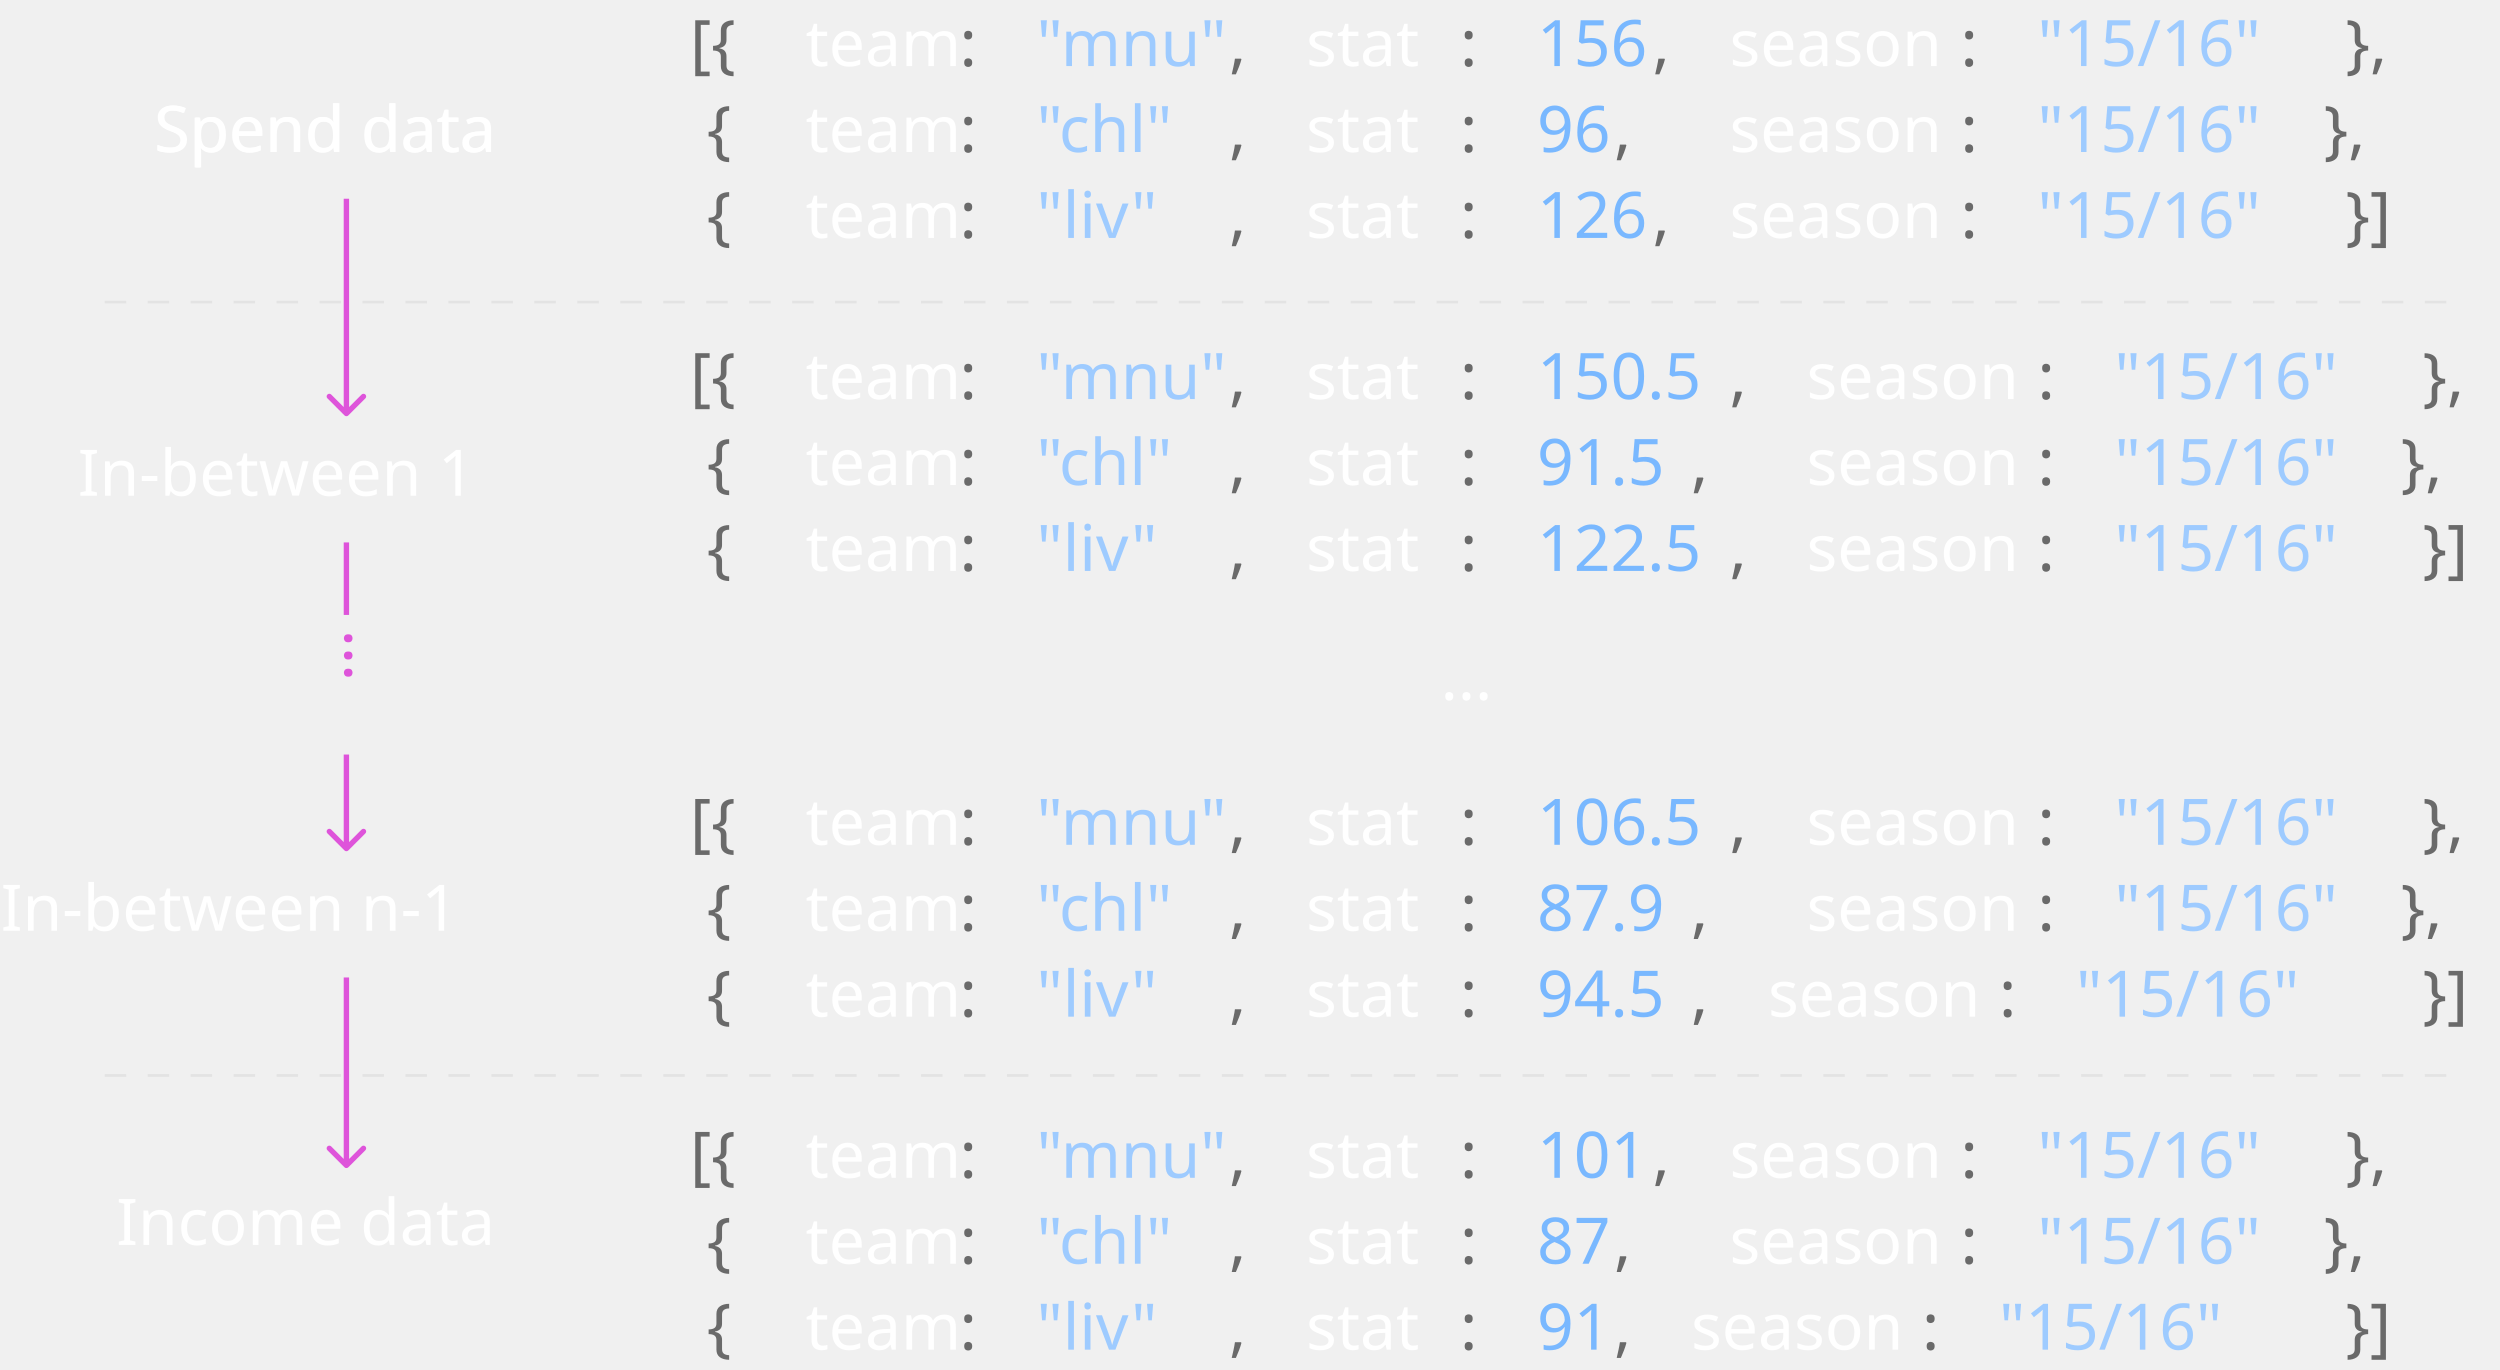
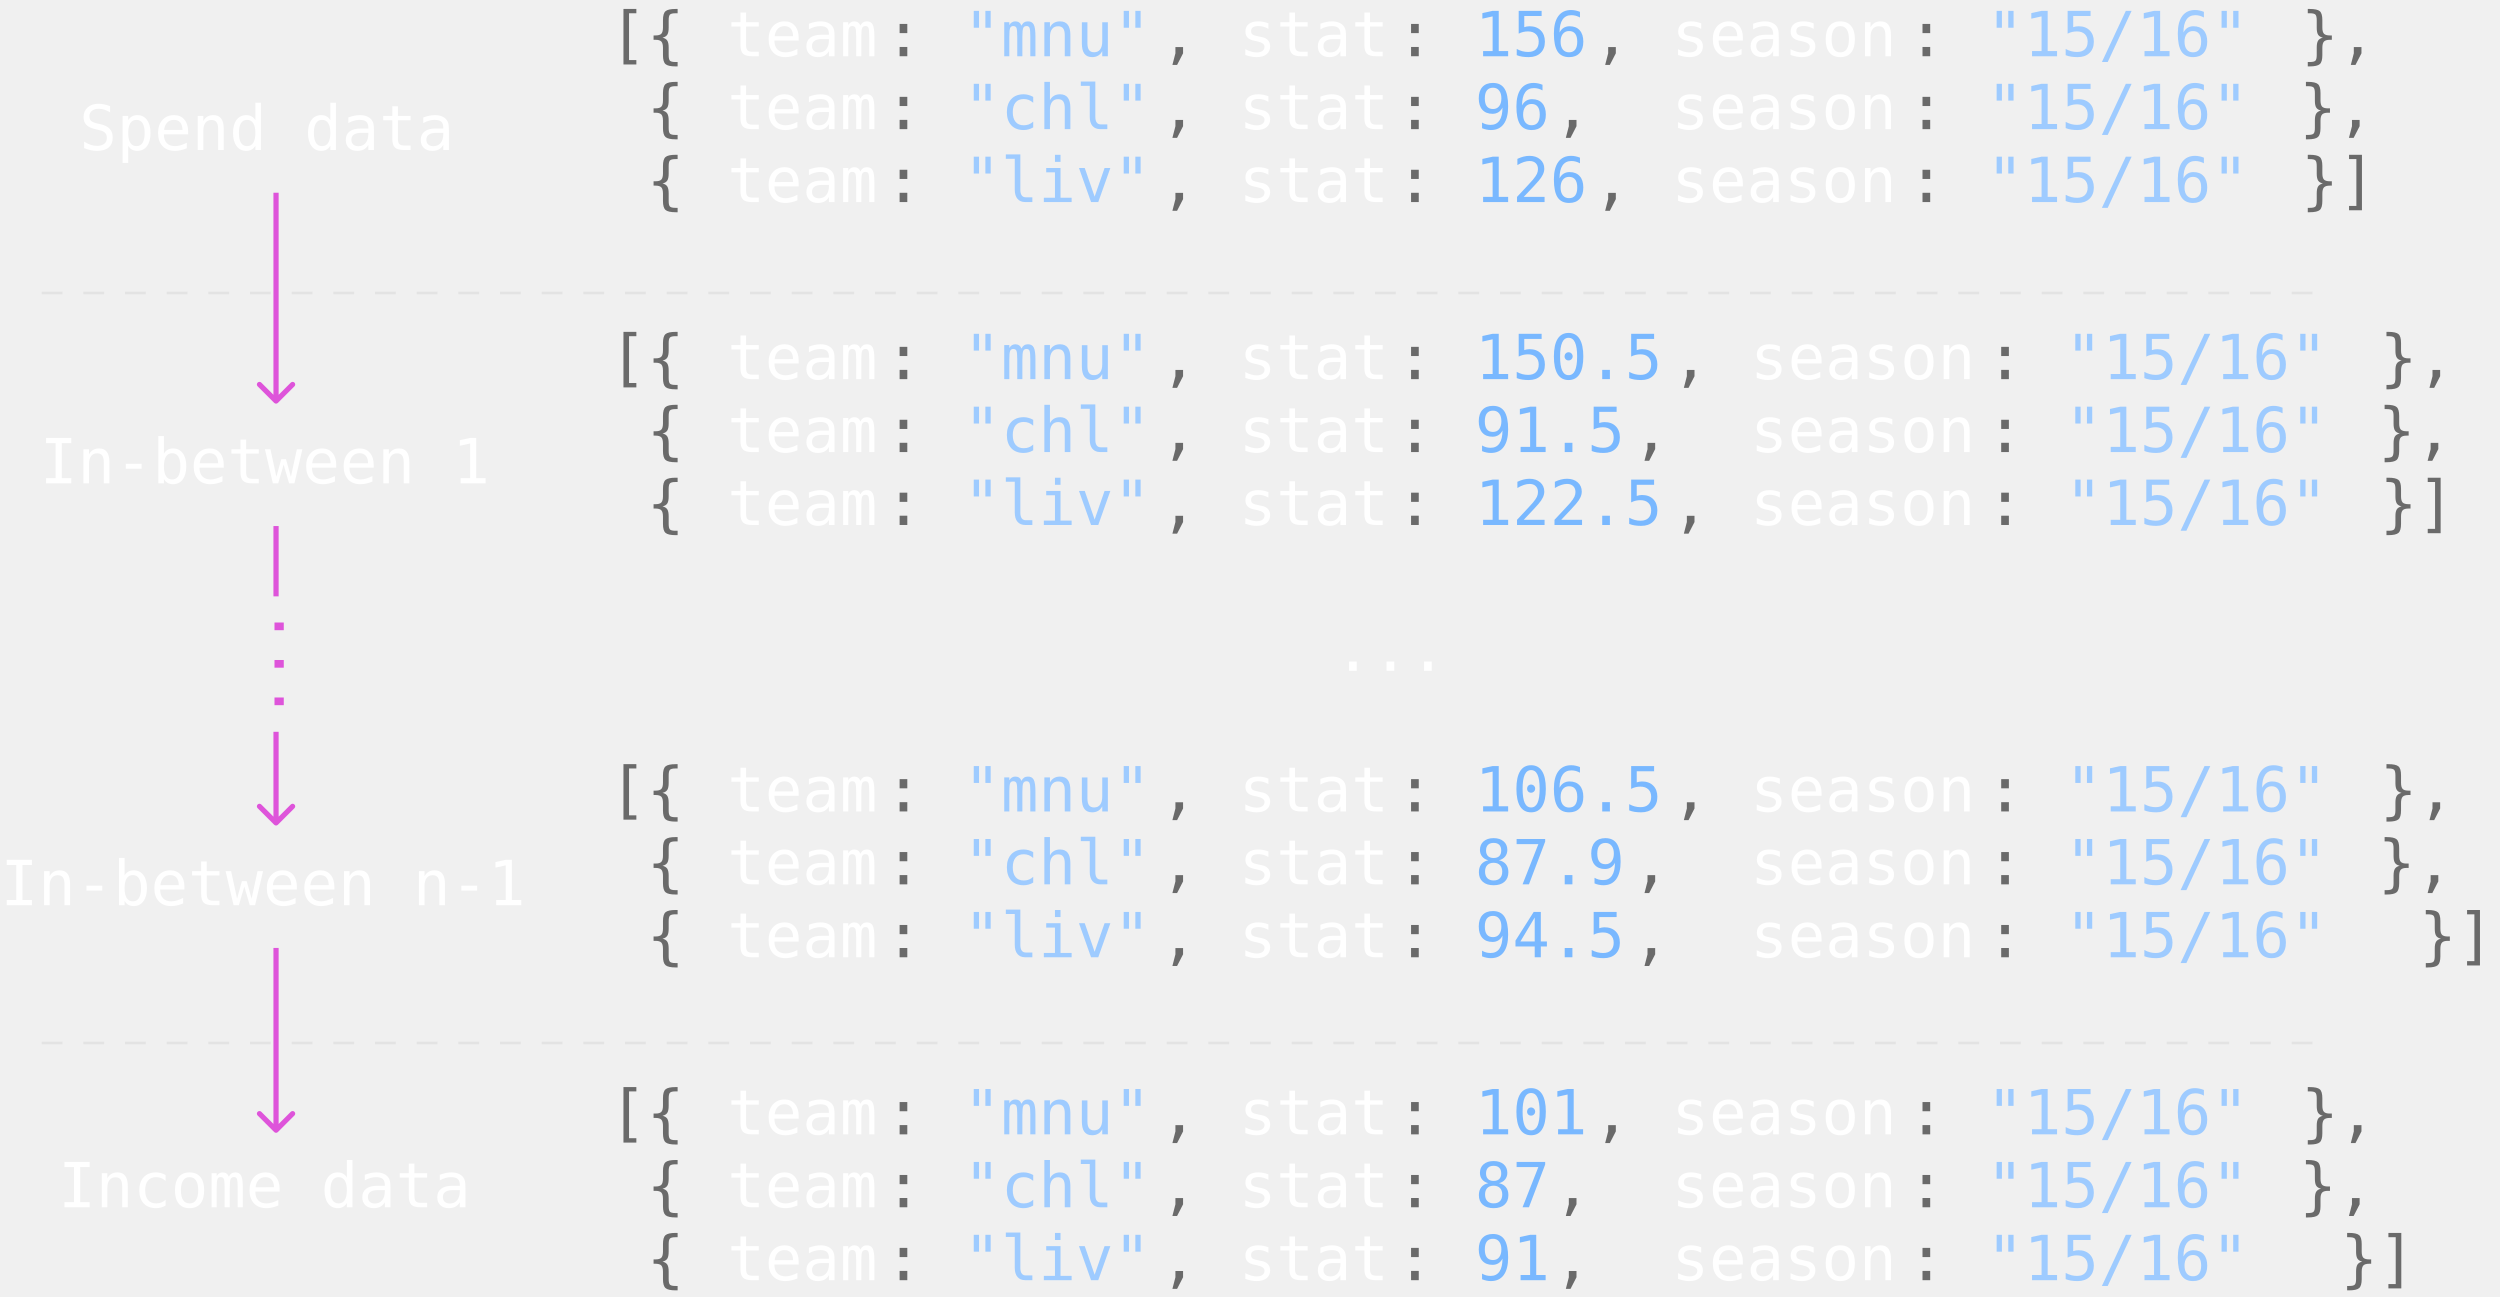
- <svg xmlns="http://www.w3.org/2000/svg" width="931" height="510" viewBox="0 0 931 510" fill="none">
-   <line x1="911" y1="112.5" x2="39" y2="112.5" stroke="#E3E3E3" stroke-dasharray="8 8" />
-   <line x1="911" y1="400.5" x2="39" y2="400.5" stroke="#E3E3E3" stroke-dasharray="8 8" />
-   <text fill="white" xml:space="preserve" style="white-space: pre" font-family="JetBrains Mono" font-size="23.91" letter-spacing="0em">
-     <tspan x="57.317" y="56.608">Spend data</tspan>
-   </text>
-   <text fill="white" xml:space="preserve" style="white-space: pre" font-family="JetBrains Mono" font-size="23.91" letter-spacing="0em">
-     <tspan x="57.633" y="56.608">Spend data</tspan>
-   </text>
-   <text fill="white" xml:space="preserve" style="white-space: pre" font-family="JetBrains Mono" font-size="23.91" letter-spacing="0em">
-     <tspan x="28.96" y="184.608">In-between 1</tspan>
-   </text>
-   <text fill="white" xml:space="preserve" style="white-space: pre" font-family="JetBrains Mono" font-size="23.91" letter-spacing="0em">
-     <tspan x="0.287" y="346.608">In-between n-1</tspan>
-   </text>
-   <text fill="white" xml:space="preserve" style="white-space: pre" font-family="JetBrains Mono" font-size="23.91" letter-spacing="0em">
-     <tspan x="536.495" y="260.608">...</tspan>
-   </text>
-   <text transform="translate(153 234) rotate(90)" fill="#DE54DA" xml:space="preserve" style="white-space: pre" font-family="JetBrains Mono" font-size="23.91" letter-spacing="0em">
-     <tspan x="0.495" y="24.608">...</tspan>
-   </text>
-   <text fill="white" xml:space="preserve" style="white-space: pre" font-family="JetBrains Mono" font-size="23.91" letter-spacing="0em">
-     <tspan x="43.297" y="463.608">Income data</tspan>
-   </text>
-   <text fill="#6A6A6A" xml:space="preserve" style="white-space: pre" font-family="JetBrains Mono" font-size="23.91" letter-spacing="0em">
-     <tspan x="257" y="24.608">[{ </tspan>
-     <tspan x="357.357" y="24.608">: </tspan>
-     <tspan x="457.713" y="24.608">, </tspan>
-     <tspan x="543.733" y="24.608">: </tspan>
-     <tspan x="615.417" y="24.608">, </tspan>
-     <tspan x="730.11" y="24.608">: </tspan>
-     <tspan x="873.476" y="24.608">},
- </tspan>
-     <tspan x="257" y="56.608"> { </tspan>
-     <tspan x="357.357" y="56.608">: </tspan>
-     <tspan x="457.713" y="56.608">, </tspan>
-     <tspan x="543.733" y="56.608">: </tspan>
-     <tspan x="601.08" y="56.608">,  </tspan>
-     <tspan x="730.11" y="56.608">: </tspan>
-     <tspan x="859.14" y="56.608"> },
- </tspan>
-     <tspan x="257" y="88.608"> { </tspan>
-     <tspan x="357.357" y="88.608">: </tspan>
-     <tspan x="457.713" y="88.608">, </tspan>
-     <tspan x="543.733" y="88.608">: </tspan>
-     <tspan x="615.417" y="88.608">, </tspan>
-     <tspan x="730.11" y="88.608">: </tspan>
-     <tspan x="873.476" y="88.608">}]</tspan>
-   </text>
-   <text fill="#9ECBFF" xml:space="preserve" style="white-space: pre" font-family="JetBrains Mono" font-size="23.91" letter-spacing="0em">
-     <tspan x="386.03" y="24.608">"mnu"</tspan>
-     <tspan x="758.783" y="24.608">"15/16" </tspan>
-     <tspan x="386.03" y="56.608">"chl"</tspan>
-     <tspan x="758.783" y="56.608">"15/16"</tspan>
-     <tspan x="386.03" y="88.608">"liv"</tspan>
-     <tspan x="758.783" y="88.608">"15/16" </tspan>
-   </text>
-   <text fill="#79B8FF" xml:space="preserve" style="white-space: pre" font-family="JetBrains Mono" font-size="23.91" letter-spacing="0em">
-     <tspan x="572.407" y="24.608">156</tspan>
-     <tspan x="572.407" y="56.608">96</tspan>
-     <tspan x="572.407" y="88.608">126</tspan>
-   </text>
-   <text fill="white" xml:space="preserve" style="white-space: pre" font-family="JetBrains Mono" font-size="23.91" letter-spacing="0em">
-     <tspan x="300.01" y="24.608">team</tspan>
-     <tspan x="486.387" y="24.608">stat</tspan>
-     <tspan x="644.09" y="24.608">season</tspan>
-     <tspan x="300.01" y="56.608">team</tspan>
-     <tspan x="486.387" y="56.608">stat</tspan>
-     <tspan x="644.09" y="56.608">season</tspan>
-     <tspan x="300.01" y="88.608">team</tspan>
-     <tspan x="486.387" y="88.608">stat</tspan>
-     <tspan x="644.09" y="88.608">season</tspan>
-   </text>
-   <text fill="#6A6A6A" xml:space="preserve" style="white-space: pre" font-family="JetBrains Mono" font-size="23.91" letter-spacing="0em">
-     <tspan x="257" y="148.608">[{ </tspan>
-     <tspan x="357.357" y="148.608">: </tspan>
-     <tspan x="457.713" y="148.608">, </tspan>
-     <tspan x="543.733" y="148.608">: </tspan>
-     <tspan x="644.09" y="148.608">, </tspan>
-     <tspan x="758.783" y="148.608">: </tspan>
-     <tspan x="902.15" y="148.608">},
- </tspan>
-     <tspan x="257" y="180.608"> { </tspan>
-     <tspan x="357.357" y="180.608">: </tspan>
-     <tspan x="457.713" y="180.608">, </tspan>
-     <tspan x="543.733" y="180.608">: </tspan>
-     <tspan x="629.753" y="180.608">,  </tspan>
-     <tspan x="758.783" y="180.608">: </tspan>
-     <tspan x="887.813" y="180.608"> },
- </tspan>
-     <tspan x="257" y="212.608"> { </tspan>
-     <tspan x="357.357" y="212.608">: </tspan>
-     <tspan x="457.713" y="212.608">, </tspan>
-     <tspan x="543.733" y="212.608">: </tspan>
-     <tspan x="644.09" y="212.608">, </tspan>
-     <tspan x="758.783" y="212.608">: </tspan>
-     <tspan x="902.15" y="212.608">}]</tspan>
-   </text>
-   <text fill="#9ECBFF" xml:space="preserve" style="white-space: pre" font-family="JetBrains Mono" font-size="23.91" letter-spacing="0em">
-     <tspan x="386.03" y="148.608">"mnu"</tspan>
-     <tspan x="787.456" y="148.608">"15/16" </tspan>
-     <tspan x="386.03" y="180.608">"chl"</tspan>
-     <tspan x="787.456" y="180.608">"15/16"</tspan>
-     <tspan x="386.03" y="212.608">"liv"</tspan>
-     <tspan x="787.456" y="212.608">"15/16" </tspan>
-   </text>
-   <text fill="#79B8FF" xml:space="preserve" style="white-space: pre" font-family="JetBrains Mono" font-size="23.91" letter-spacing="0em">
-     <tspan x="572.407" y="148.608">150.5</tspan>
-     <tspan x="572.407" y="180.608">91.5</tspan>
-     <tspan x="572.407" y="212.608">122.5</tspan>
-   </text>
-   <text fill="white" xml:space="preserve" style="white-space: pre" font-family="JetBrains Mono" font-size="23.91" letter-spacing="0em">
-     <tspan x="300.01" y="148.608">team</tspan>
-     <tspan x="486.387" y="148.608">stat</tspan>
-     <tspan x="672.763" y="148.608">season</tspan>
-     <tspan x="300.01" y="180.608">team</tspan>
-     <tspan x="486.387" y="180.608">stat</tspan>
-     <tspan x="672.763" y="180.608">season</tspan>
-     <tspan x="300.01" y="212.608">team</tspan>
-     <tspan x="486.387" y="212.608">stat</tspan>
-     <tspan x="672.763" y="212.608">season</tspan>
-   </text>
-   <text fill="#6A6A6A" xml:space="preserve" style="white-space: pre" font-family="JetBrains Mono" font-size="23.91" letter-spacing="0em">
-     <tspan x="257" y="314.608">[{ </tspan>
-     <tspan x="357.357" y="314.608">: </tspan>
-     <tspan x="457.713" y="314.608">, </tspan>
-     <tspan x="543.733" y="314.608">: </tspan>
-     <tspan x="644.09" y="314.608">, </tspan>
-     <tspan x="758.783" y="314.608">: </tspan>
-     <tspan x="902.15" y="314.608">},
- </tspan>
-     <tspan x="257" y="346.608"> { </tspan>
-     <tspan x="357.357" y="346.608">: </tspan>
-     <tspan x="457.713" y="346.608">, </tspan>
-     <tspan x="543.733" y="346.608">: </tspan>
-     <tspan x="629.753" y="346.608">,  </tspan>
-     <tspan x="758.783" y="346.608">: </tspan>
-     <tspan x="887.813" y="346.608"> },
- </tspan>
-     <tspan x="257" y="378.608"> { </tspan>
-     <tspan x="357.357" y="378.608">: </tspan>
-     <tspan x="457.713" y="378.608">, </tspan>
-     <tspan x="543.733" y="378.608">: </tspan>
-     <tspan x="629.753" y="378.608">, </tspan>
-     <tspan x="744.446" y="378.608">: </tspan>
-     <tspan x="902.15" y="378.608">}]</tspan>
-   </text>
-   <text fill="#9ECBFF" xml:space="preserve" style="white-space: pre" font-family="JetBrains Mono" font-size="23.91" letter-spacing="0em">
-     <tspan x="386.03" y="314.608">"mnu"</tspan>
-     <tspan x="787.456" y="314.608">"15/16" </tspan>
-     <tspan x="386.03" y="346.608">"chl"</tspan>
-     <tspan x="787.456" y="346.608">"15/16"</tspan>
-     <tspan x="386.03" y="378.608">"liv"</tspan>
-     <tspan x="773.12" y="378.608">"15/16"  </tspan>
-   </text>
-   <text fill="#79B8FF" xml:space="preserve" style="white-space: pre" font-family="JetBrains Mono" font-size="23.91" letter-spacing="0em">
-     <tspan x="572.407" y="314.608">106.5</tspan>
-     <tspan x="572.407" y="346.608">87.9</tspan>
-     <tspan x="572.407" y="378.608">94.5</tspan>
-   </text>
-   <text fill="white" xml:space="preserve" style="white-space: pre" font-family="JetBrains Mono" font-size="23.91" letter-spacing="0em">
-     <tspan x="300.01" y="314.608">team</tspan>
-     <tspan x="486.387" y="314.608">stat</tspan>
-     <tspan x="672.763" y="314.608">season</tspan>
-     <tspan x="300.01" y="346.608">team</tspan>
-     <tspan x="486.387" y="346.608">stat</tspan>
-     <tspan x="672.763" y="346.608">season</tspan>
-     <tspan x="300.01" y="378.608">team</tspan>
-     <tspan x="486.387" y="378.608">stat</tspan>
-     <tspan x="658.426" y="378.608">season</tspan>
-   </text>
-   <text fill="#6A6A6A" xml:space="preserve" style="white-space: pre" font-family="JetBrains Mono" font-size="23.91" letter-spacing="0em">
-     <tspan x="257" y="438.608">[{ </tspan>
-     <tspan x="357.357" y="438.608">: </tspan>
-     <tspan x="457.713" y="438.608">, </tspan>
-     <tspan x="543.733" y="438.608">: </tspan>
-     <tspan x="615.417" y="438.608">, </tspan>
-     <tspan x="730.11" y="438.608">: </tspan>
-     <tspan x="873.476" y="438.608">},
- </tspan>
-     <tspan x="257" y="470.608"> { </tspan>
-     <tspan x="357.357" y="470.608">: </tspan>
-     <tspan x="457.713" y="470.608">, </tspan>
-     <tspan x="543.733" y="470.608">: </tspan>
-     <tspan x="601.08" y="470.608">,  </tspan>
-     <tspan x="730.11" y="470.608">: </tspan>
-     <tspan x="859.14" y="470.608"> },
- </tspan>
-     <tspan x="257" y="502.608"> { </tspan>
-     <tspan x="357.357" y="502.608">: </tspan>
-     <tspan x="457.713" y="502.608">, </tspan>
-     <tspan x="543.733" y="502.608">: </tspan>
-     <tspan x="601.08" y="502.608">, </tspan>
-     <tspan x="715.773" y="502.608">: </tspan>
-     <tspan x="873.476" y="502.608">}]</tspan>
-   </text>
-   <text fill="#9ECBFF" xml:space="preserve" style="white-space: pre" font-family="JetBrains Mono" font-size="23.91" letter-spacing="0em">
-     <tspan x="386.03" y="438.608">"mnu"</tspan>
-     <tspan x="758.783" y="438.608">"15/16" </tspan>
-     <tspan x="386.03" y="470.608">"chl"</tspan>
-     <tspan x="758.783" y="470.608">"15/16"</tspan>
-     <tspan x="386.03" y="502.608">"liv"</tspan>
-     <tspan x="744.446" y="502.608">"15/16"  </tspan>
-   </text>
-   <text fill="#79B8FF" xml:space="preserve" style="white-space: pre" font-family="JetBrains Mono" font-size="23.91" letter-spacing="0em">
-     <tspan x="572.407" y="438.608">101</tspan>
-     <tspan x="572.407" y="470.608">87</tspan>
-     <tspan x="572.407" y="502.608">91</tspan>
-   </text>
-   <text fill="white" xml:space="preserve" style="white-space: pre" font-family="JetBrains Mono" font-size="23.91" letter-spacing="0em">
-     <tspan x="300.01" y="438.608">team</tspan>
-     <tspan x="486.387" y="438.608">stat</tspan>
-     <tspan x="644.09" y="438.608">season</tspan>
-     <tspan x="300.01" y="470.608">team</tspan>
-     <tspan x="486.387" y="470.608">stat</tspan>
-     <tspan x="644.09" y="470.608">season</tspan>
-     <tspan x="300.01" y="502.608">team</tspan>
-     <tspan x="486.387" y="502.608">stat</tspan>
-     <tspan x="629.753" y="502.608">season</tspan>
-   </text>
-   <path d="M128.293 154.707C128.683 155.098 129.317 155.098 129.707 154.707L136.071 148.343C136.462 147.953 136.462 147.319 136.071 146.929C135.681 146.538 135.047 146.538 134.657 146.929L129 152.586L123.343 146.929C122.953 146.538 122.319 146.538 121.929 146.929C121.538 147.319 121.538 147.953 121.929 148.343L128.293 154.707ZM129 74L128 74L128 154L129 154L130 154L130 74L129 74Z" fill="#DE54DA" />
-   <path d="M128.293 434.707C128.683 435.098 129.317 435.098 129.707 434.707L136.071 428.343C136.462 427.953 136.462 427.319 136.071 426.929C135.681 426.538 135.047 426.538 134.657 426.929L129 432.586L123.343 426.929C122.953 426.538 122.319 426.538 121.929 426.929C121.538 427.319 121.538 427.953 121.929 428.343L128.293 434.707ZM129 364L128 364L128 434L129 434L130 434L130 364L129 364Z" fill="#DE54DA" />
-   <path d="M128.293 316.707C128.683 317.098 129.317 317.098 129.707 316.707L136.071 310.343C136.462 309.953 136.462 309.319 136.071 308.929C135.681 308.538 135.047 308.538 134.657 308.929L129 314.586L123.343 308.929C122.953 308.538 122.319 308.538 121.929 308.929C121.538 309.319 121.538 309.953 121.929 310.343L128.293 316.707ZM129 281L128 281L128 316L129 316L130 316L130 281L129 281Z" fill="#DE54DA" />
-   <path d="M129 202L129 229" stroke="#DE54DA" stroke-width="2" />
+ <svg xmlns="http://www.w3.org/2000/svg" fill="none" height="498" viewBox="0 0 960 498" width="960">
+   <path d="m888 112.5h-872" stroke="#e3e3e3" stroke-dasharray="8 8" />
+   <path d="m888 400.5h-872" stroke="#e3e3e3" stroke-dasharray="8 8" />
+   <g font-family="'Atkinson Hyperlegible Mono',monospace" font-size="23.91" letter-spacing="0em">
+     <text fill="#fff">
+       <tspan x="30.464" y="57.591">Spend data</tspan>
+     </text>
+     <text fill="#fff">
+       <tspan x="15.357" y="185.591">In-between 1</tspan>
+     </text>
+     <text fill="#fff">
+       <tspan x=".25" y="347.591">In-between n-1</tspan>
+     </text>
+     <text fill="#fff">
+       <tspan x="512.339" y="257.591">...</tspan>
+     </text>
+     <text fill="#de54da" transform="matrix(0 1 -1 0 127 233)">
+       <tspan x=".339" y="21.591">...</tspan>
+     </text>
+     <text fill="#fff">
+       <tspan x="22.41" y="463.591">Income data</tspan>
+     </text>
+     <text fill="#79b8ff">
+       <tspan x="566.358" y="21.591">156</tspan>
+       <tspan x="566.358" y="49.591">96</tspan>
+       <tspan x="566.358" y="77.591">126</tspan>
+     </text>
+     <text fill="#9ecbff" xml:space="preserve">
+       <tspan x="369.965" y="21.591">"mnu"</tspan>
+       <tspan x="762.752" y="21.591">"15/16" </tspan>
+       <tspan x="369.965" y="49.591">"chl"</tspan>
+       <tspan x="762.752" y="49.591">"15/16"</tspan>
+       <tspan x="369.965" y="77.591">"liv"</tspan>
+       <tspan x="762.752" y="77.591">"15/16" </tspan>
+     </text>
+     <text fill="#fff">
+       <tspan x="279.322" y="21.591">team</tspan>
+       <tspan x="475.715" y="21.591">stat</tspan>
+       <tspan x="641.894" y="21.591">season</tspan>
+       <tspan x="279.322" y="49.591">team</tspan>
+       <tspan x="475.715" y="49.591">stat</tspan>
+       <tspan x="641.894" y="49.591">season</tspan>
+       <tspan x="279.322" y="77.591">team</tspan>
+       <tspan x="475.715" y="77.591">stat</tspan>
+       <tspan x="641.894" y="77.591">season</tspan>
+     </text>
+     <text fill="#6a6a6a" xml:space="preserve">
+       <tspan x="234" y="21.591">[{ </tspan>
+       <tspan x="339.75" y="21.591">: </tspan>
+       <tspan x="445.501" y="21.591">, </tspan>
+       <tspan x="536.144" y="21.591">: </tspan>
+       <tspan x="611.68" y="21.591">, </tspan>
+       <tspan x="732.538" y="21.591">: </tspan>
+       <tspan x="883.609" y="21.591">}, </tspan>
+       <tspan x="234" y="49.591"> { </tspan>
+       <tspan x="339.75" y="49.591">: </tspan>
+       <tspan x="445.501" y="49.591">, </tspan>
+       <tspan x="536.144" y="49.591">: </tspan>
+       <tspan x="596.573" y="49.591">,  </tspan>
+       <tspan x="732.538" y="49.591">: </tspan>
+       <tspan x="868.502" y="49.591"> }, </tspan>
+       <tspan x="234" y="77.591"> { </tspan>
+       <tspan x="339.75" y="77.591">: </tspan>
+       <tspan x="445.501" y="77.591">, </tspan>
+       <tspan x="536.144" y="77.591">: </tspan>
+       <tspan x="611.68" y="77.591">, </tspan>
+       <tspan x="732.538" y="77.591">: </tspan>
+       <tspan x="883.609" y="77.591">}]</tspan>
+     </text>
+     <text fill="#79b8ff">
+       <tspan x="566.358" y="145.591">150.5</tspan>
+       <tspan x="566.358" y="173.591">91.5</tspan>
+       <tspan x="566.358" y="201.591">122.5</tspan>
+     </text>
+     <text fill="#9ecbff" xml:space="preserve">
+       <tspan x="369.965" y="145.591">"mnu"</tspan>
+       <tspan x="792.966" y="145.591">"15/16" </tspan>
+       <tspan x="369.965" y="173.591">"chl"</tspan>
+       <tspan x="792.966" y="173.591">"15/16"</tspan>
+       <tspan x="369.965" y="201.591">"liv"</tspan>
+       <tspan x="792.966" y="201.591">"15/16" </tspan>
+     </text>
+     <text fill="#fff">
+       <tspan x="279.322" y="145.591">team</tspan>
+       <tspan x="475.715" y="145.591">stat</tspan>
+       <tspan x="672.109" y="145.591">season</tspan>
+       <tspan x="279.322" y="173.591">team</tspan>
+       <tspan x="475.715" y="173.591">stat</tspan>
+       <tspan x="672.109" y="173.591">season</tspan>
+       <tspan x="279.322" y="201.591">team</tspan>
+       <tspan x="475.715" y="201.591">stat</tspan>
+       <tspan x="672.109" y="201.591">season</tspan>
+     </text>
+     <text fill="#6a6a6a" xml:space="preserve">
+       <tspan x="234" y="145.591">[{ </tspan>
+       <tspan x="339.75" y="145.591">: </tspan>
+       <tspan x="445.501" y="145.591">, </tspan>
+       <tspan x="536.144" y="145.591">: </tspan>
+       <tspan x="641.894" y="145.591">, </tspan>
+       <tspan x="762.752" y="145.591">: </tspan>
+       <tspan x="913.824" y="145.591">}, </tspan>
+       <tspan x="234" y="173.591"> { </tspan>
+       <tspan x="339.75" y="173.591">: </tspan>
+       <tspan x="445.501" y="173.591">, </tspan>
+       <tspan x="536.144" y="173.591">: </tspan>
+       <tspan x="626.787" y="173.591">,  </tspan>
+       <tspan x="762.752" y="173.591">: </tspan>
+       <tspan x="898.717" y="173.591"> }, </tspan>
+       <tspan x="234" y="201.591"> { </tspan>
+       <tspan x="339.75" y="201.591">: </tspan>
+       <tspan x="445.501" y="201.591">, </tspan>
+       <tspan x="536.144" y="201.591">: </tspan>
+       <tspan x="641.894" y="201.591">, </tspan>
+       <tspan x="762.752" y="201.591">: </tspan>
+       <tspan x="913.824" y="201.591">}]</tspan>
+     </text>
+     <text fill="#79b8ff">
+       <tspan x="566.358" y="311.591">106.5</tspan>
+       <tspan x="566.358" y="339.591">87.9</tspan>
+       <tspan x="566.358" y="367.591">94.5</tspan>
+     </text>
+     <text fill="#9ecbff" xml:space="preserve">
+       <tspan x="369.965" y="311.591">"mnu"</tspan>
+       <tspan x="792.966" y="311.591">"15/16" </tspan>
+       <tspan x="369.965" y="339.591">"chl"</tspan>
+       <tspan x="792.966" y="339.591">"15/16"</tspan>
+       <tspan x="369.965" y="367.591">"liv"</tspan>
+       <tspan x="792.966" y="367.591">"15/16"  </tspan>
+     </text>
+     <text fill="#fff">
+       <tspan x="279.322" y="311.591">team</tspan>
+       <tspan x="475.715" y="311.591">stat</tspan>
+       <tspan x="672.109" y="311.591">season</tspan>
+       <tspan x="279.322" y="339.591">team</tspan>
+       <tspan x="475.715" y="339.591">stat</tspan>
+       <tspan x="672.109" y="339.591">season</tspan>
+       <tspan x="279.322" y="367.591">team</tspan>
+       <tspan x="475.715" y="367.591">stat</tspan>
+       <tspan x="672.109" y="367.591">season</tspan>
+     </text>
+     <text fill="#6a6a6a" xml:space="preserve">
+       <tspan x="234" y="311.591">[{ </tspan>
+       <tspan x="339.75" y="311.591">: </tspan>
+       <tspan x="445.501" y="311.591">, </tspan>
+       <tspan x="536.144" y="311.591">: </tspan>
+       <tspan x="641.894" y="311.591">, </tspan>
+       <tspan x="762.752" y="311.591">: </tspan>
+       <tspan x="913.824" y="311.591">}, </tspan>
+       <tspan x="234" y="339.591"> { </tspan>
+       <tspan x="339.75" y="339.591">: </tspan>
+       <tspan x="445.501" y="339.591">, </tspan>
+       <tspan x="536.144" y="339.591">: </tspan>
+       <tspan x="626.787" y="339.591">,  </tspan>
+       <tspan x="762.752" y="339.591">: </tspan>
+       <tspan x="898.717" y="339.591"> }, </tspan>
+       <tspan x="234" y="367.591"> { </tspan>
+       <tspan x="339.75" y="367.591">: </tspan>
+       <tspan x="445.501" y="367.591">, </tspan>
+       <tspan x="536.144" y="367.591">: </tspan>
+       <tspan x="626.787" y="367.591">,  </tspan>
+       <tspan x="762.752" y="367.591">: </tspan>
+       <tspan x="928.931" y="367.591">}]</tspan>
+     </text>
+     <text fill="#79b8ff">
+       <tspan x="566.358" y="435.591">101</tspan>
+       <tspan x="566.358" y="463.591">87</tspan>
+       <tspan x="566.358" y="491.591">91</tspan>
+     </text>
+     <text fill="#9ecbff" xml:space="preserve">
+       <tspan x="369.965" y="435.591">"mnu"</tspan>
+       <tspan x="762.752" y="435.591">"15/16" </tspan>
+       <tspan x="369.965" y="463.591">"chl"</tspan>
+       <tspan x="762.752" y="463.591">"15/16"</tspan>
+       <tspan x="369.965" y="491.591">"liv"</tspan>
+       <tspan x="762.752" y="491.591">"15/16"  </tspan>
+     </text>
+     <text fill="#fff">
+       <tspan x="279.322" y="435.591">team</tspan>
+       <tspan x="475.715" y="435.591">stat</tspan>
+       <tspan x="641.894" y="435.591">season</tspan>
+       <tspan x="279.322" y="463.591">team</tspan>
+       <tspan x="475.715" y="463.591">stat</tspan>
+       <tspan x="641.894" y="463.591">season</tspan>
+       <tspan x="279.322" y="491.591">team</tspan>
+       <tspan x="475.715" y="491.591">stat</tspan>
+       <tspan x="641.894" y="491.591">season</tspan>
+     </text>
+     <text fill="#6a6a6a" xml:space="preserve">
+       <tspan x="234" y="435.591">[{ </tspan>
+       <tspan x="339.75" y="435.591">: </tspan>
+       <tspan x="445.501" y="435.591">, </tspan>
+       <tspan x="536.144" y="435.591">: </tspan>
+       <tspan x="611.68" y="435.591">, </tspan>
+       <tspan x="732.538" y="435.591">: </tspan>
+       <tspan x="883.609" y="435.591">}, </tspan>
+       <tspan x="234" y="463.591"> { </tspan>
+       <tspan x="339.75" y="463.591">: </tspan>
+       <tspan x="445.501" y="463.591">, </tspan>
+       <tspan x="536.144" y="463.591">: </tspan>
+       <tspan x="596.573" y="463.591">,  </tspan>
+       <tspan x="732.538" y="463.591">: </tspan>
+       <tspan x="868.502" y="463.591"> }, </tspan>
+       <tspan x="234" y="491.591"> { </tspan>
+       <tspan x="339.75" y="491.591">: </tspan>
+       <tspan x="445.501" y="491.591">, </tspan>
+       <tspan x="536.144" y="491.591">: </tspan>
+       <tspan x="596.573" y="491.591">,  </tspan>
+       <tspan x="732.538" y="491.591">: </tspan>
+       <tspan x="898.717" y="491.591">}]</tspan>
+     </text>
+   </g>
+   <path d="m105.293 154.707c.39.391 1.024.391 1.414 0l6.364-6.364c.391-.39.391-1.024 0-1.414-.39-.391-1.024-.391-1.414 0l-5.657 5.657-5.657-5.657c-.39-.391-1.024-.391-1.414 0-.391.39-.391 1.024 0 1.414zm.707-80.707h-1v80h1 1v-80z" fill="#de54da" />
+   <path d="m105.293 434.707c.39.391 1.024.391 1.414 0l6.364-6.364c.391-.39.391-1.024 0-1.414-.39-.391-1.024-.391-1.414 0l-5.657 5.657-5.657-5.657c-.39-.391-1.024-.391-1.414 0-.391.39-.391 1.024 0 1.414zm.707-70.707h-1v70h1 1v-70z" fill="#de54da" />
+   <path d="m105.293 316.707c.39.391 1.024.391 1.414 0l6.364-6.364c.391-.39.391-1.024 0-1.414-.39-.391-1.024-.391-1.414 0l-5.657 5.657-5.657-5.657c-.39-.391-1.024-.391-1.414 0-.391.39-.391 1.024 0 1.414zm.707-35.707h-1v35h1 1v-35z" fill="#de54da" />
+   <path d="m106 202v27" stroke="#de54da" stroke-width="2" />
</svg>
